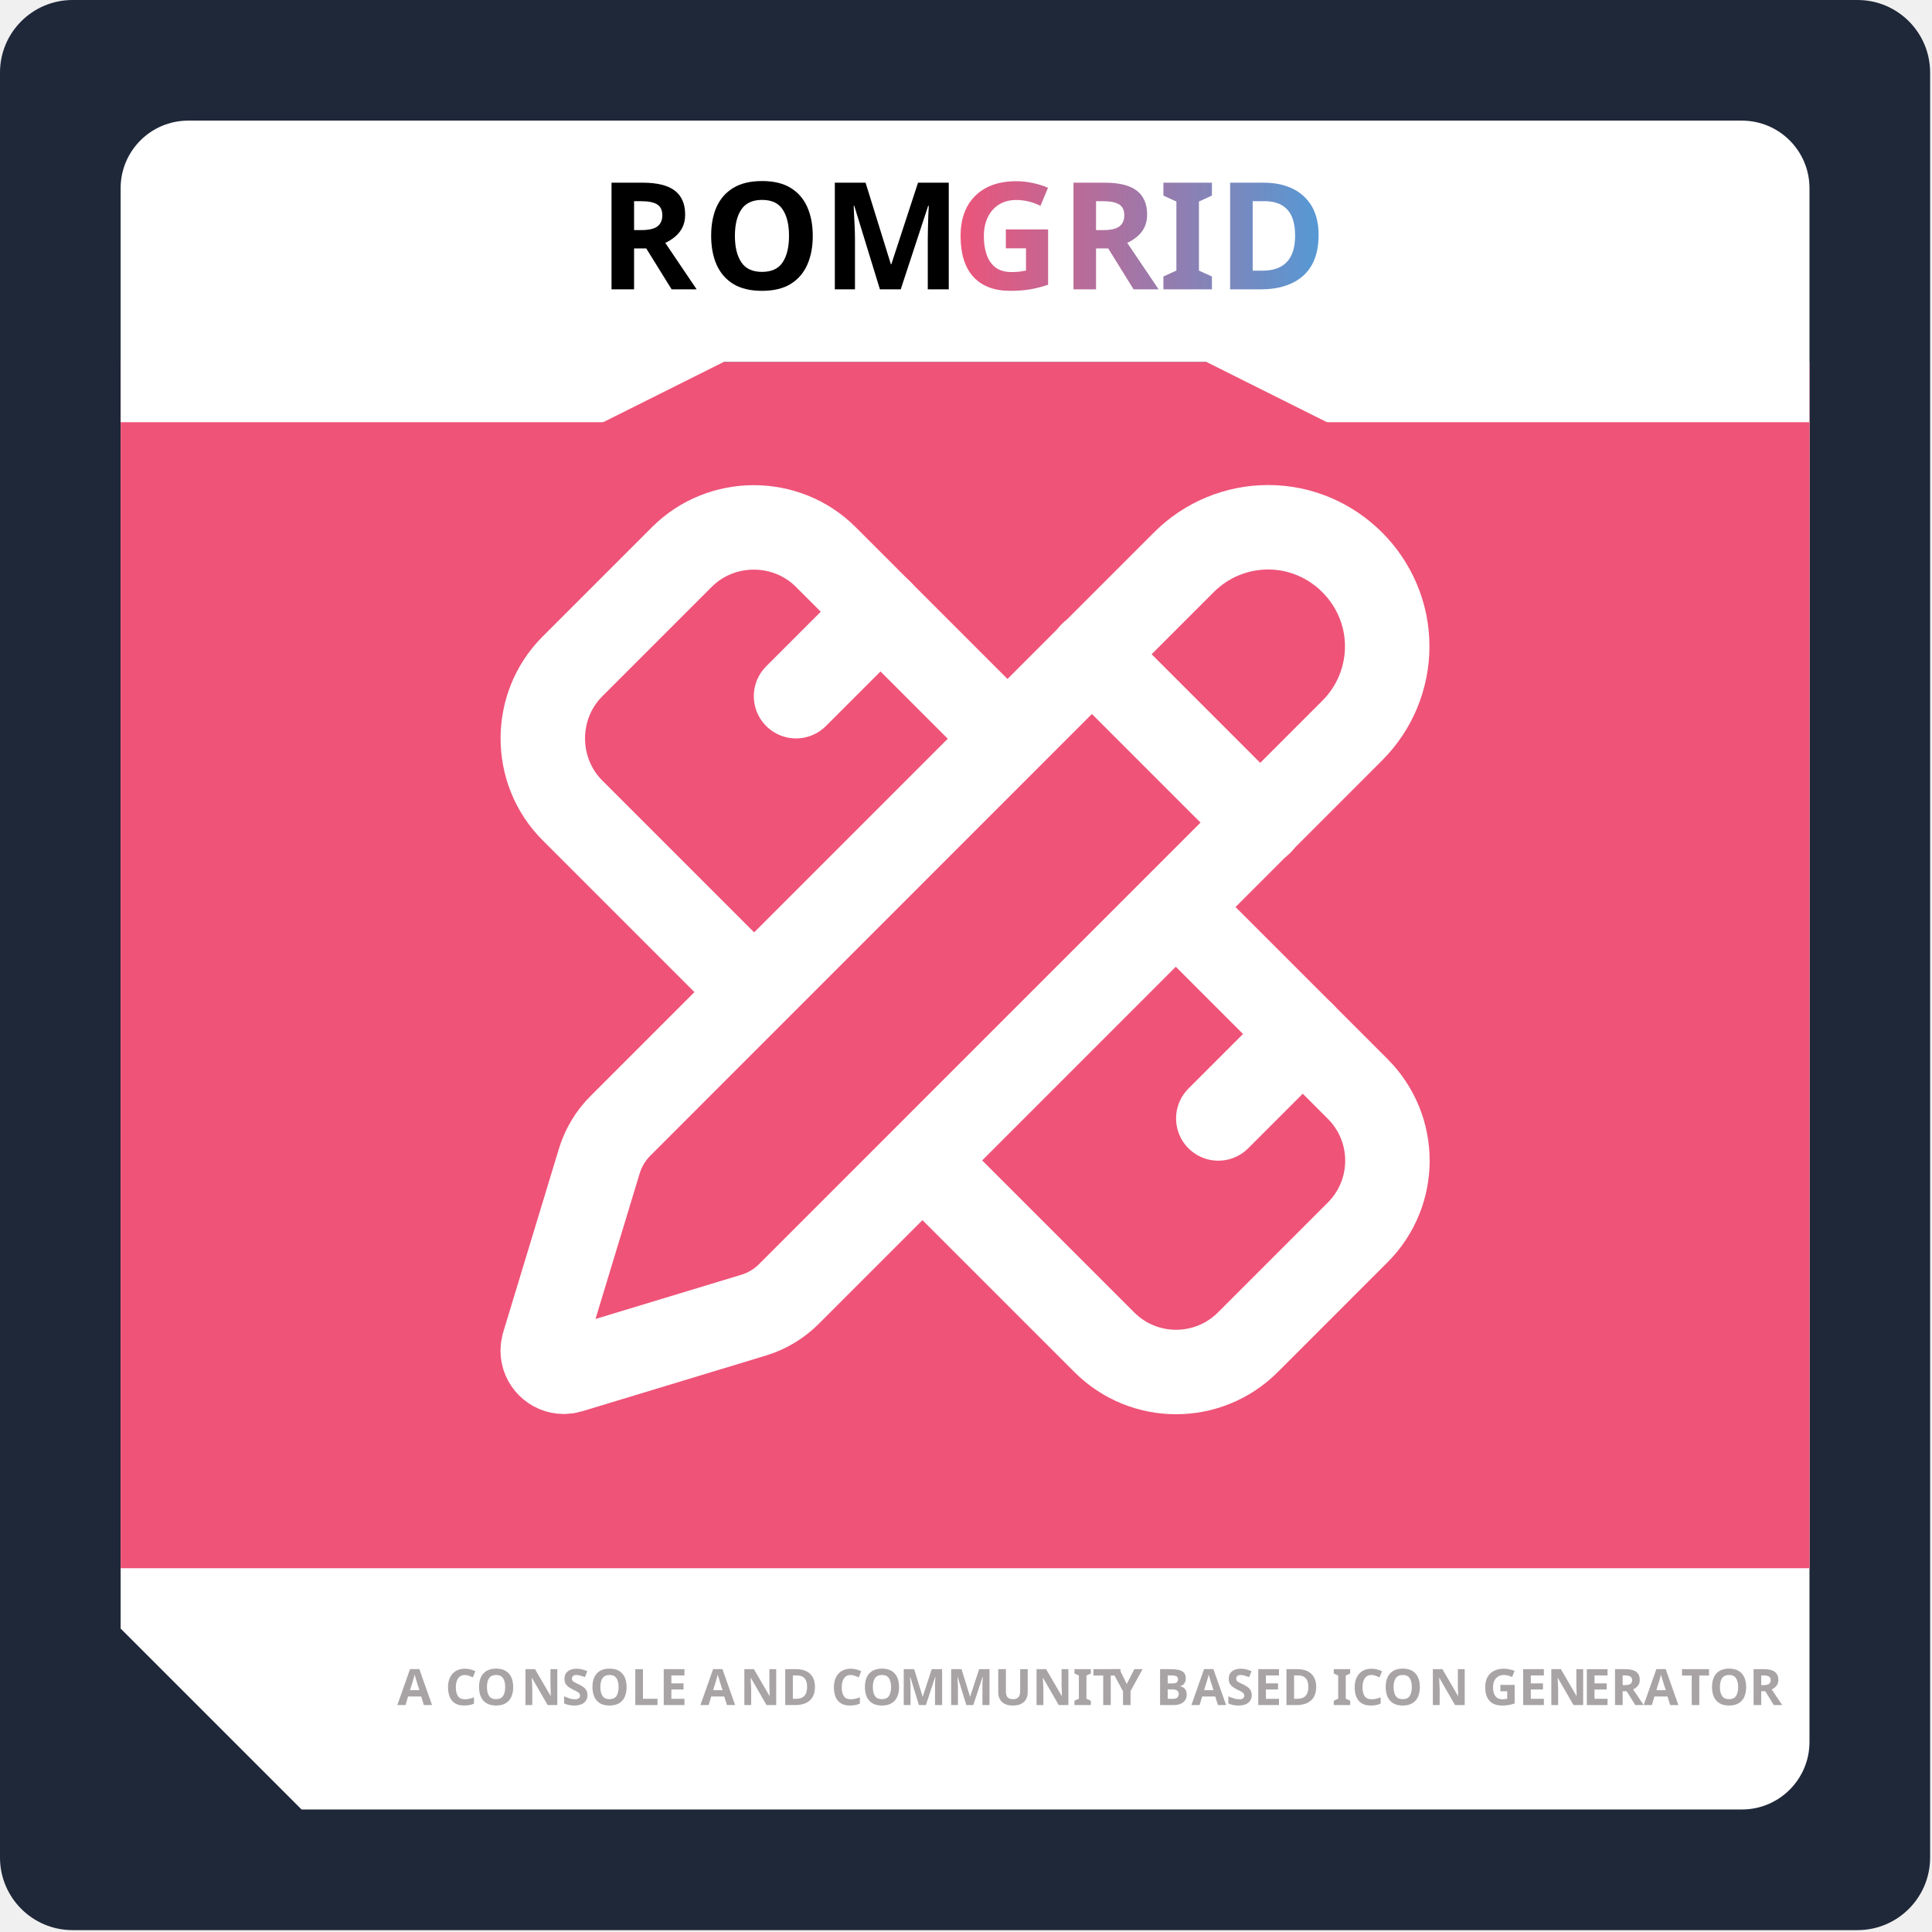
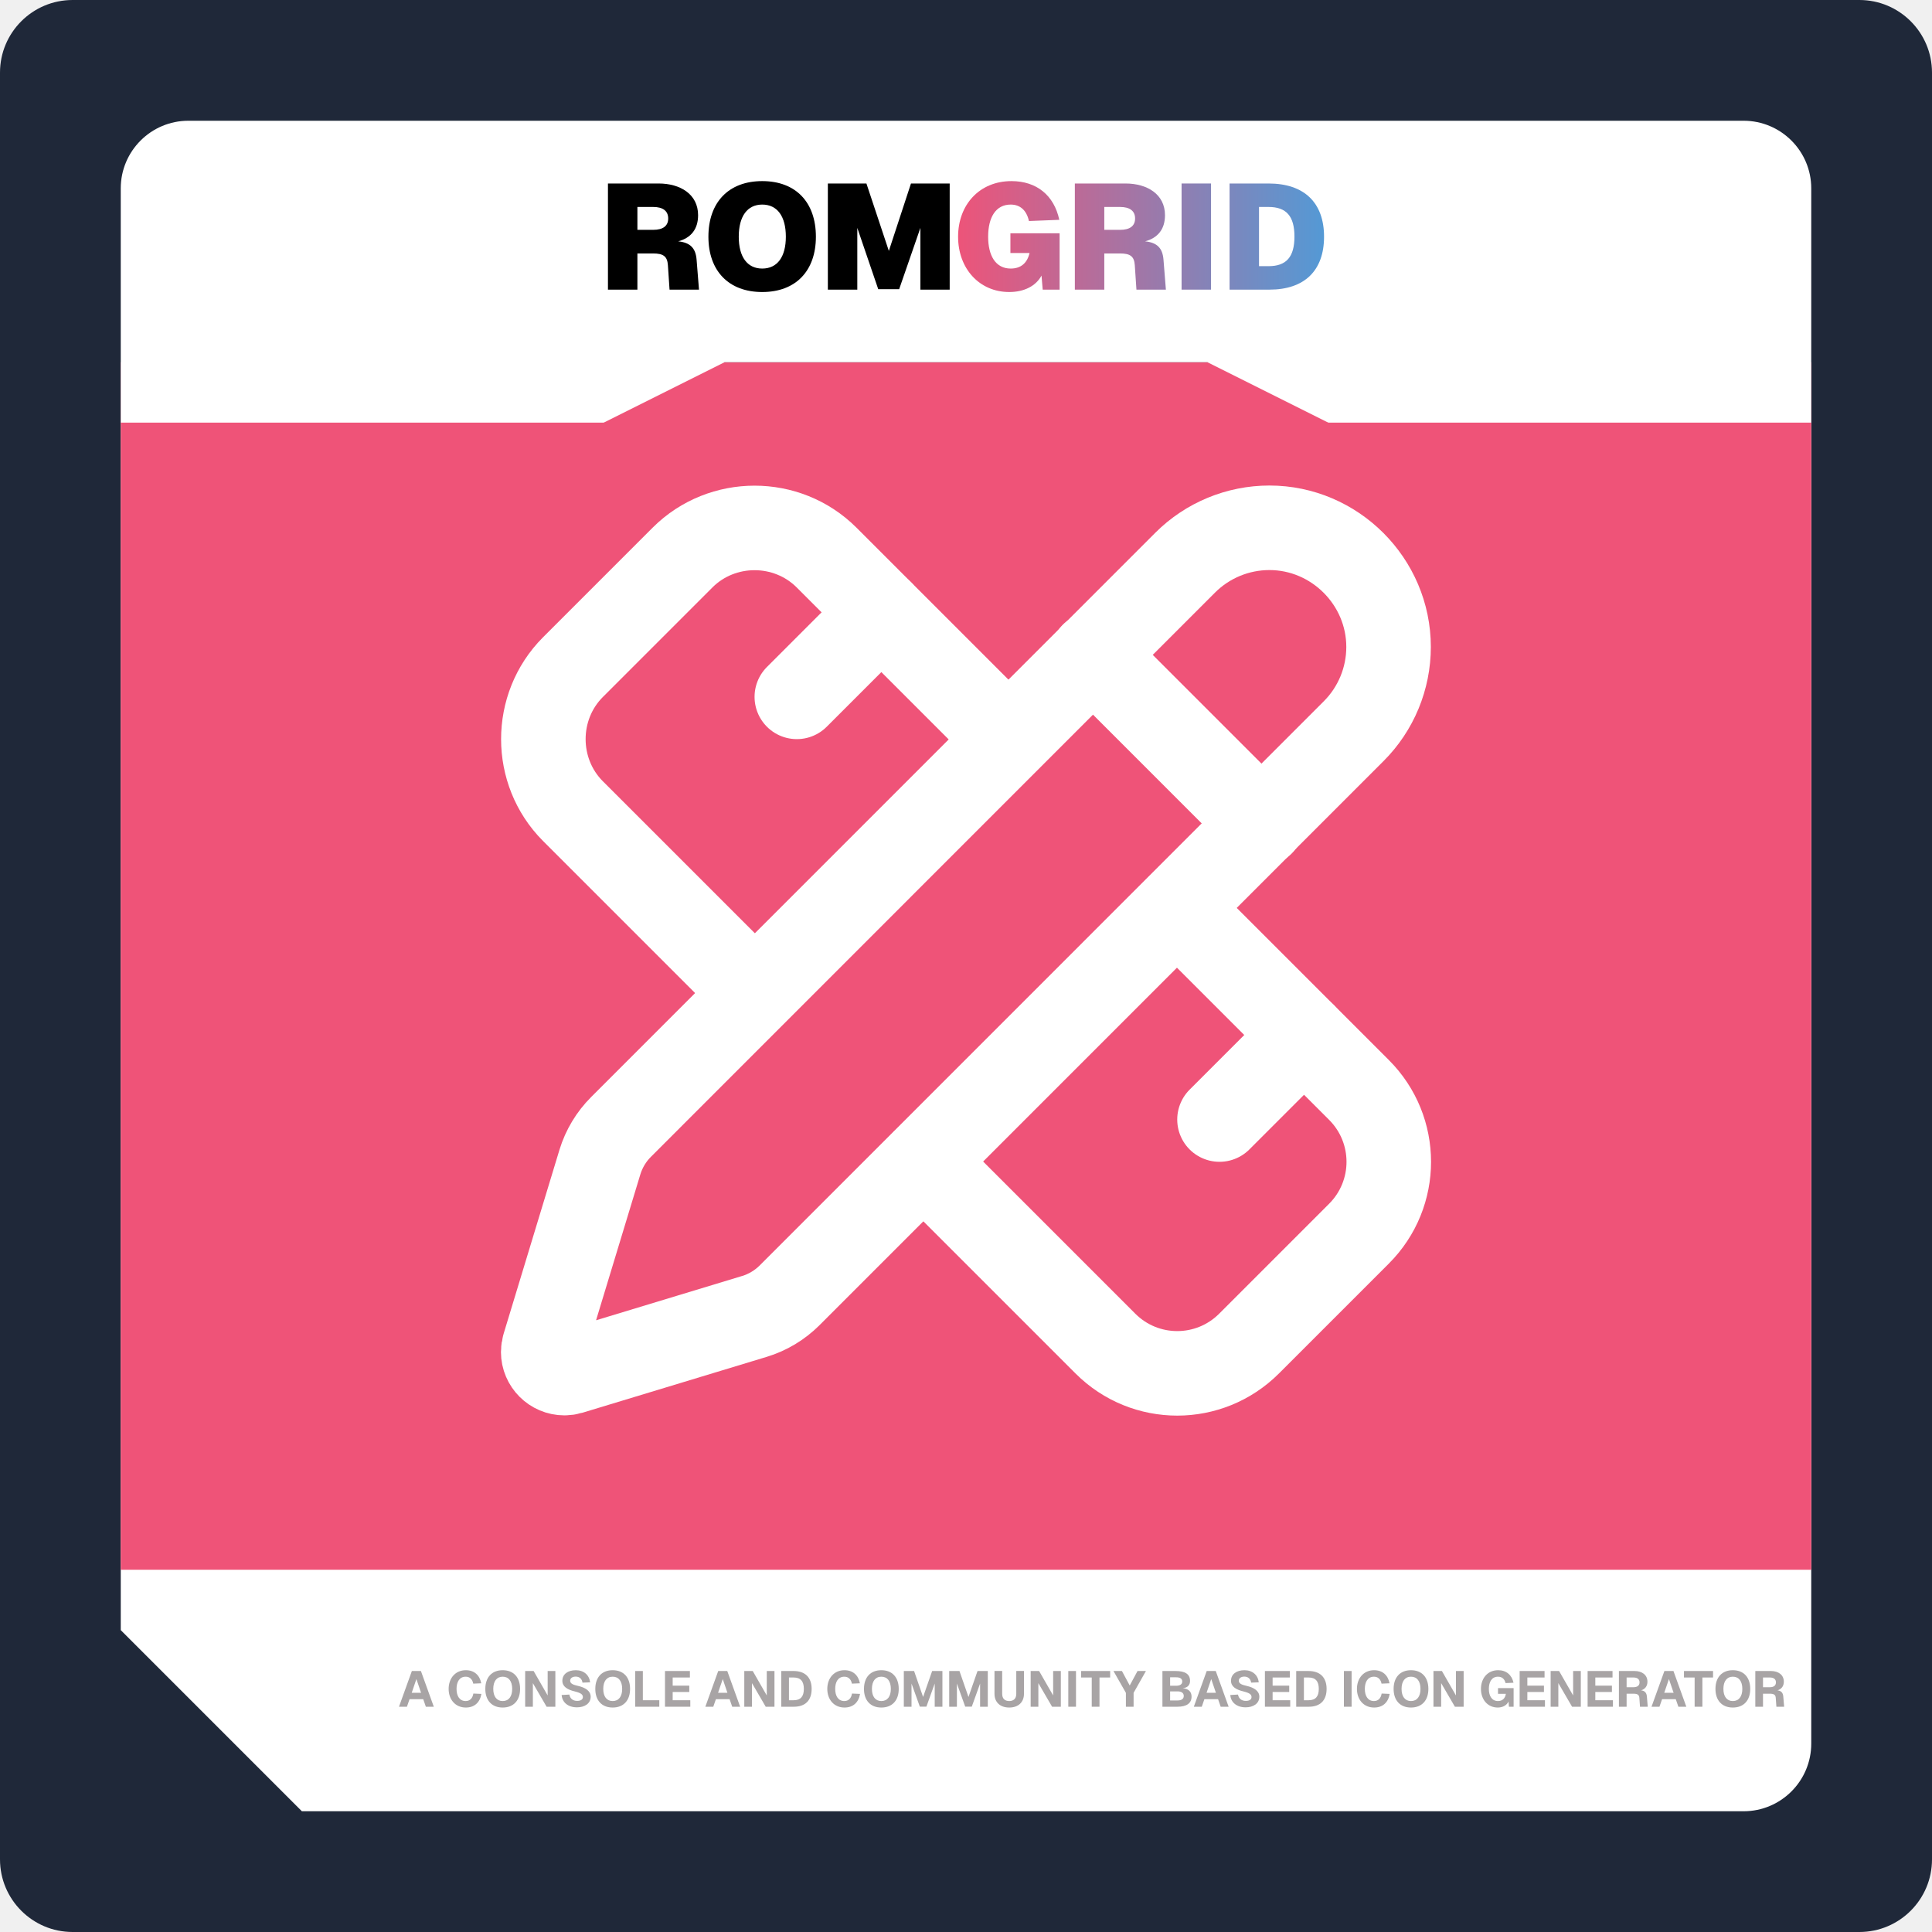
- <svg xmlns="http://www.w3.org/2000/svg" width="100%" height="100%" viewBox="0 0 328 328" version="1.1" xml:space="preserve" style="fill-rule:evenodd;clip-rule:evenodd;stroke-linecap:round;stroke-linejoin:round;">
-   <path d="M327.68,12.32l0,303.041c0,6.799 -5.52,12.32 -12.32,12.32l-303.041,0c-6.799,0 -12.32,-5.52 -12.32,-12.32l0,-303.041c0,-6.799 5.52,-12.32 12.32,-12.32l303.041,0c6.799,0 12.32,5.52 12.32,12.32Z" style="fill:#1f2839;" />
-   <rect x="20.48" y="61.44" width="286.72" height="204.8" style="fill:#ef5378;" />
-   <path d="M20.48,276.48l0,-244.531c0,-6.33 5.139,-11.469 11.469,-11.469l263.782,0c6.33,0 11.469,5.139 11.469,11.469l0,263.782c0,6.33 -5.139,11.469 -11.469,11.469l-244.531,0l-30.72,-30.72Zm225.28,-194.56l-40.96,-20.48l-81.92,0l-40.96,20.48l163.84,0Z" style="fill:#fff;" />
-   <g transform="matrix(8.533333,0,0,8.533333,303.0286,289.4733)" />
-   <text x="67.457px" y="289.473px" style="font-family:'Geist-Bold', 'Geist';font-weight:700;font-size:8.533px;fill:#a8a4a5;">A CO<tspan x="88.441px " y="289.473px ">N</tspan>SO<tspan x="107.095px " y="289.473px ">L</tspan>E A<tspan x="125.604px 131.876px " y="289.473px 289.473px ">ND</tspan> CO<tspan x="152.663px 160.36px " y="289.473px 289.473px ">MM</tspan>UNIT<tspan x="188.639px " y="289.473px ">Y</tspan> B<tspan x="202.267px 208.232px 213.906px " y="289.473px 289.473px 289.473px ">ASE</tspan>D ICO<tspan x="242.493px " y="289.473px ">N</tspan> GEN<tspan x="268.639px " y="289.473px ">E</tspan>RA<tspan x="285.382px 290.604px 297.081px " y="289.473px 289.473px 289.473px ">TOR</tspan>
-   </text>
-   <rect x="20.48" y="71.68" width="286.72" height="194.56" style="fill:#ef5378;" />
-   <g>
-     <path d="M170.991,125.361l-30.826,-30.826c-6.696,-6.663 -17.678,-6.663 -24.374,0l-18.639,18.639c-6.663,6.696 -6.663,17.678 -0,24.374l30.826,30.826" style="fill:none;fill-rule:nonzero;stroke:#fff;stroke-width:14.34px;" />
-     <path d="M135.147,118.192l14.338,-14.338" style="fill:none;fill-rule:nonzero;stroke:#fff;stroke-width:14.34px;" />
-     <path d="M206.835,189.881l14.338,-14.338" style="fill:none;fill-rule:nonzero;stroke:#fff;stroke-width:14.34px;" />
-     <path d="M199.666,154.036l30.826,30.826c6.739,6.739 6.739,17.635 0,24.374l-18.639,18.639c-6.739,6.739 -17.635,6.739 -24.374,0l-30.826,-30.826" style="fill:none;fill-rule:nonzero;stroke:#fff;stroke-width:14.34px;" />
-     <path d="M229.589,124.013c3.789,-3.788 5.921,-8.933 5.921,-14.291c0,-11.086 -9.122,-20.208 -20.208,-20.208c-5.357,0 -10.499,2.13 -14.287,5.917l-95.675,95.697c-1.664,1.659 -2.895,3.703 -3.584,5.95l-9.47,31.199c-0.1,0.333 -0.15,0.679 -0.15,1.026c0,1.966 1.618,3.584 3.584,3.584c0.35,0 0.697,-0.051 1.032,-0.152l31.206,-9.463c2.245,-0.683 4.288,-1.906 5.95,-3.563l95.682,-95.697Z" style="fill:none;fill-rule:nonzero;stroke:#fff;stroke-width:14.34px;" />
-     <path d="M185.328,111.024l28.675,28.675" style="fill:none;fill-rule:nonzero;stroke:#fff;stroke-width:14.34px;" />
-   </g>
-   <g>
-     <g transform="matrix(25.35478,0,0,25.35478,162.6456,49.12387)" />
-     <text x="101.541px" y="49.124px" style="font-family:'Geist-UltraBlack', 'Geist';font-weight:900;font-size:25.355px;">R<tspan x="119.264px 138.838px " y="49.124px 49.124px ">OM</tspan>
-     </text>
-     <g transform="matrix(25.35478,0,0,25.35478,225.4548,49.12387)" />
-     <text x="161.611px" y="49.124px" style="font-family:'Geist-UltraBlack', 'Geist';font-weight:900;font-size:25.355px;fill:url(#_Linear1);">GRID</text>
+ <svg xmlns="http://www.w3.org/2000/svg" width="100%" height="100%" viewBox="0 0 512 512" version="1.1" xml:space="preserve" style="fill-rule:evenodd;clip-rule:evenodd;stroke-linecap:round;stroke-linejoin:round;">
+   <g transform="matrix(16.51613,0,0,16.51613,-16.51613,-16.51613)">
+     <path d="M32,2.165L32,30.835C32,31.478 31.478,32 30.835,32L2.165,32C1.522,32 1,31.478 1,30.835L1,2.165C1,1.522 1.522,1 2.165,1L30.835,1C31.478,1 32,1.522 32,2.165Z" style="fill:rgb(31,40,57);" />
+   </g>
+   <g transform="matrix(16,0,0,14.54546,-0,23.27273)">
+     <rect x="2" y="5" width="28" height="22" style="fill:rgb(239,83,120);" />
+   </g>
+   <g transform="matrix(16,0,0,16,-16,-16)">
+     <path d="M3,28L3,4.12C3,3.502 3.502,3 4.12,3L29.88,3C30.498,3 31,3.502 31,4.12L31,29.88C31,30.498 30.498,31 29.88,31L6,31L3,28ZM25,9L21,7L13,7L9,9L25,9Z" style="fill:white;" />
+   </g>
+   <g transform="matrix(16,0,0,16,368,16)">
+     <g>
+       <g transform="matrix(0.833333,0,0,0.833333,-16.41236,27.26887)">
+         <path d="M0.025,-0L0.183,-0L0.235,-0.15L0.507,-0.15L0.559,-0L0.717,-0L0.461,-0.71L0.281,-0.71L0.025,-0ZM0.278,-0.277L0.371,-0.55L0.464,-0.277L0.278,-0.277Z" style="fill:rgb(168,164,165);fill-rule:nonzero;" />
+       </g>
+       <g transform="matrix(0.833333,0,0,0.833333,-15.6032,27.26887)">
+         <path d="M0.692,-0.255L0.532,-0.262C0.517,-0.167 0.462,-0.113 0.38,-0.113C0.256,-0.113 0.198,-0.217 0.198,-0.354C0.198,-0.492 0.255,-0.597 0.38,-0.597C0.459,-0.597 0.513,-0.547 0.53,-0.459L0.689,-0.466C0.658,-0.63 0.547,-0.726 0.383,-0.726C0.173,-0.726 0.041,-0.565 0.041,-0.354C0.041,-0.144 0.173,0.016 0.383,0.016C0.553,0.016 0.663,-0.084 0.692,-0.255Z" style="fill:rgb(168,164,165);fill-rule:nonzero;" />
+       </g>
+       <g transform="matrix(0.833333,0,0,0.833333,-14.9957,27.26887)">
+         <path d="M0.386,0.016C0.603,0.016 0.732,-0.126 0.732,-0.354C0.732,-0.584 0.603,-0.726 0.386,-0.726C0.17,-0.726 0.041,-0.584 0.041,-0.354C0.041,-0.126 0.17,0.016 0.386,0.016ZM0.199,-0.354C0.199,-0.507 0.268,-0.597 0.386,-0.597C0.506,-0.597 0.575,-0.507 0.575,-0.354C0.575,-0.203 0.506,-0.113 0.386,-0.113C0.268,-0.113 0.199,-0.203 0.199,-0.354Z" style="fill:rgb(168,164,165);fill-rule:nonzero;" />
+       </g>
+       <g transform="matrix(0.833333,0,0,0.833333,-14.3632,27.26887)">
+         <path d="M0.074,-0.71L0.074,-0L0.227,-0L0.227,-0.469L0.5,-0L0.674,-0L0.674,-0.71L0.521,-0.71L0.521,-0.224L0.242,-0.71L0.074,-0.71Z" style="fill:rgb(168,164,165);fill-rule:nonzero;" />
+       </g>
+       <g transform="matrix(0.833333,0,0,0.833333,-13.73986,27.26887)">
+         <path d="M0.204,-0.242L0.051,-0.233C0.062,-0.083 0.182,0.012 0.356,0.012C0.509,0.012 0.628,-0.064 0.628,-0.199C0.628,-0.312 0.527,-0.381 0.369,-0.416C0.295,-0.434 0.223,-0.453 0.22,-0.514C0.218,-0.565 0.264,-0.599 0.33,-0.599C0.405,-0.599 0.456,-0.552 0.465,-0.479L0.617,-0.485C0.601,-0.629 0.493,-0.726 0.333,-0.726C0.172,-0.726 0.065,-0.645 0.065,-0.516C0.065,-0.401 0.163,-0.339 0.317,-0.303C0.427,-0.275 0.472,-0.246 0.473,-0.194C0.474,-0.143 0.428,-0.116 0.36,-0.116C0.271,-0.116 0.218,-0.165 0.204,-0.242Z" style="fill:rgb(168,164,165);fill-rule:nonzero;" />
+       </g>
+       <g transform="matrix(0.833333,0,0,0.833333,-13.17403,27.26887)">
+         <path d="M0.386,0.016C0.603,0.016 0.732,-0.126 0.732,-0.354C0.732,-0.584 0.603,-0.726 0.386,-0.726C0.17,-0.726 0.041,-0.584 0.041,-0.354C0.041,-0.126 0.17,0.016 0.386,0.016ZM0.199,-0.354C0.199,-0.507 0.268,-0.597 0.386,-0.597C0.506,-0.597 0.575,-0.507 0.575,-0.354C0.575,-0.203 0.506,-0.113 0.386,-0.113C0.268,-0.113 0.199,-0.203 0.199,-0.354Z" style="fill:rgb(168,164,165);fill-rule:nonzero;" />
+       </g>
+       <g transform="matrix(0.833333,0,0,0.833333,-12.54153,27.26887)">
+         <path d="M0.074,-0L0.554,-0L0.554,-0.129L0.227,-0.129L0.227,-0.71L0.074,-0.71L0.074,-0Z" style="fill:rgb(168,164,165);fill-rule:nonzero;" />
+       </g>
+       <g transform="matrix(0.833333,0,0,0.833333,-12.04736,27.26887)">
+         <path d="M0.074,-0.71L0.074,-0L0.577,-0L0.577,-0.129L0.227,-0.129L0.227,-0.293L0.557,-0.293L0.557,-0.419L0.227,-0.419L0.227,-0.581L0.569,-0.581L0.569,-0.71L0.074,-0.71Z" style="fill:rgb(168,164,165);fill-rule:nonzero;" />
+       </g>
+       <g transform="matrix(0.833333,0,0,0.833333,-11.3382,27.26887)">
+         <path d="M0.025,-0L0.183,-0L0.235,-0.15L0.507,-0.15L0.559,-0L0.717,-0L0.461,-0.71L0.281,-0.71L0.025,-0ZM0.278,-0.277L0.371,-0.55L0.464,-0.277L0.278,-0.277Z" style="fill:rgb(168,164,165);fill-rule:nonzero;" />
+       </g>
+       <g transform="matrix(0.833333,0,0,0.833333,-10.73403,27.26887)">
+         <path d="M0.074,-0.71L0.074,-0L0.227,-0L0.227,-0.469L0.5,-0L0.674,-0L0.674,-0.71L0.521,-0.71L0.521,-0.224L0.242,-0.71L0.074,-0.71Z" style="fill:rgb(168,164,165);fill-rule:nonzero;" />
+       </g>
+       <g transform="matrix(0.833333,0,0,0.833333,-10.12153,27.26887)">
+         <path d="M0.319,-0.71L0.074,-0.71L0.074,-0L0.325,-0C0.552,-0 0.678,-0.127 0.678,-0.354C0.678,-0.582 0.549,-0.71 0.319,-0.71ZM0.227,-0.129L0.227,-0.581L0.319,-0.581C0.457,-0.581 0.523,-0.508 0.523,-0.354C0.523,-0.202 0.457,-0.129 0.319,-0.129L0.227,-0.129Z" style="fill:rgb(168,164,165);fill-rule:nonzero;" />
+       </g>
+       <g transform="matrix(0.833333,0,0,0.833333,-9.331529,27.26887)">
+         <path d="M0.692,-0.255L0.532,-0.262C0.517,-0.167 0.462,-0.113 0.38,-0.113C0.256,-0.113 0.198,-0.217 0.198,-0.354C0.198,-0.492 0.255,-0.597 0.38,-0.597C0.459,-0.597 0.513,-0.547 0.53,-0.459L0.689,-0.466C0.658,-0.63 0.547,-0.726 0.383,-0.726C0.173,-0.726 0.041,-0.565 0.041,-0.354C0.041,-0.144 0.173,0.016 0.383,0.016C0.553,0.016 0.663,-0.084 0.692,-0.255Z" style="fill:rgb(168,164,165);fill-rule:nonzero;" />
+       </g>
+       <g transform="matrix(0.833333,0,0,0.833333,-8.724029,27.26887)">
+         <path d="M0.386,0.016C0.603,0.016 0.732,-0.126 0.732,-0.354C0.732,-0.584 0.603,-0.726 0.386,-0.726C0.17,-0.726 0.041,-0.584 0.041,-0.354C0.041,-0.126 0.17,0.016 0.386,0.016ZM0.199,-0.354C0.199,-0.507 0.268,-0.597 0.386,-0.597C0.506,-0.597 0.575,-0.507 0.575,-0.354C0.575,-0.203 0.506,-0.113 0.386,-0.113C0.268,-0.113 0.199,-0.203 0.199,-0.354Z" style="fill:rgb(168,164,165);fill-rule:nonzero;" />
+       </g>
+       <g transform="matrix(0.833333,0,0,0.833333,-8.091529,27.26887)">
+         <path d="M0.074,-0.71L0.074,-0L0.227,-0L0.227,-0.461L0.392,-0.002L0.523,-0.002L0.688,-0.461L0.688,-0L0.841,-0L0.841,-0.71L0.637,-0.71L0.457,-0.194L0.278,-0.71L0.074,-0.71Z" style="fill:rgb(168,164,165);fill-rule:nonzero;" />
+       </g>
+       <g transform="matrix(0.833333,0,0,0.833333,-7.339863,27.26887)">
+         <path d="M0.074,-0.71L0.074,-0L0.227,-0L0.227,-0.461L0.392,-0.002L0.523,-0.002L0.688,-0.461L0.688,-0L0.841,-0L0.841,-0.71L0.637,-0.71L0.457,-0.194L0.278,-0.71L0.074,-0.71Z" style="fill:rgb(168,164,165);fill-rule:nonzero;" />
+       </g>
+       <g transform="matrix(0.833333,0,0,0.833333,-6.577363,27.26887)">
+         <path d="M0.645,-0.257L0.645,-0.711L0.492,-0.711L0.492,-0.257C0.492,-0.162 0.44,-0.113 0.352,-0.113C0.263,-0.113 0.212,-0.162 0.212,-0.257L0.212,-0.711L0.059,-0.711L0.059,-0.257C0.059,-0.089 0.172,0.016 0.352,0.016C0.532,0.016 0.645,-0.089 0.645,-0.257Z" style="fill:rgb(168,164,165);fill-rule:nonzero;" />
+       </g>
+       <g transform="matrix(0.833333,0,0,0.833333,-5.990696,27.26887)">
+         <path d="M0.074,-0.71L0.074,-0L0.227,-0L0.227,-0.469L0.5,-0L0.674,-0L0.674,-0.71L0.521,-0.71L0.521,-0.224L0.242,-0.71L0.074,-0.71Z" style="fill:rgb(168,164,165);fill-rule:nonzero;" />
+       </g>
+       <g transform="matrix(0.833333,0,0,0.833333,-5.367363,27.26887)">
+         <rect x="0.074" y="-0.71" width="0.153" height="0.71" style="fill:rgb(168,164,165);fill-rule:nonzero;" />
+       </g>
+       <g transform="matrix(0.833333,0,0,0.833333,-5.116529,27.26887)">
+         <path d="M0.605,-0.71L0.027,-0.71L0.027,-0.581L0.239,-0.581L0.239,-0L0.393,-0L0.393,-0.581L0.605,-0.581L0.605,-0.71Z" style="fill:rgb(168,164,165);fill-rule:nonzero;" />
+       </g>
+       <g transform="matrix(0.833333,0,0,0.833333,-4.578196,27.26887)">
+         <path d="M0.025,-0.71L0.272,-0.276L0.272,-0L0.425,-0L0.425,-0.276L0.67,-0.71L0.503,-0.71L0.348,-0.422L0.193,-0.71L0.025,-0.71Z" style="fill:rgb(168,164,165);fill-rule:nonzero;" />
+       </g>
+       <g transform="matrix(0.833333,0,0,0.833333,-3.808196,27.26887)">
+         <path d="M0.074,-0L0.373,-0C0.556,-0 0.653,-0.07 0.653,-0.201C0.653,-0.3 0.591,-0.359 0.476,-0.368C0.57,-0.376 0.623,-0.428 0.623,-0.513C0.623,-0.649 0.526,-0.71 0.333,-0.71L0.074,-0.71L0.074,-0ZM0.227,-0.125L0.227,-0.305L0.377,-0.305C0.45,-0.305 0.498,-0.275 0.498,-0.214C0.498,-0.154 0.45,-0.125 0.377,-0.125L0.227,-0.125ZM0.227,-0.417L0.227,-0.585L0.346,-0.585C0.423,-0.585 0.468,-0.559 0.468,-0.501C0.468,-0.445 0.421,-0.417 0.346,-0.417L0.227,-0.417Z" style="fill:rgb(168,164,165);fill-rule:nonzero;" />
+       </g>
+       <g transform="matrix(0.833333,0,0,0.833333,-3.247363,27.26887)">
+         <path d="M0.025,-0L0.183,-0L0.235,-0.15L0.507,-0.15L0.559,-0L0.717,-0L0.461,-0.71L0.281,-0.71L0.025,-0ZM0.278,-0.277L0.371,-0.55L0.464,-0.277L0.278,-0.277Z" style="fill:rgb(168,164,165);fill-rule:nonzero;" />
+       </g>
+       <g transform="matrix(0.833333,0,0,0.833333,-2.664863,27.26887)">
+         <path d="M0.204,-0.242L0.051,-0.233C0.062,-0.083 0.182,0.012 0.356,0.012C0.509,0.012 0.628,-0.064 0.628,-0.199C0.628,-0.312 0.527,-0.381 0.369,-0.416C0.295,-0.434 0.223,-0.453 0.22,-0.514C0.218,-0.565 0.264,-0.599 0.33,-0.599C0.405,-0.599 0.456,-0.552 0.465,-0.479L0.617,-0.485C0.601,-0.629 0.493,-0.726 0.333,-0.726C0.172,-0.726 0.065,-0.645 0.065,-0.516C0.065,-0.401 0.163,-0.339 0.317,-0.303C0.427,-0.275 0.472,-0.246 0.473,-0.194C0.474,-0.143 0.428,-0.116 0.36,-0.116C0.271,-0.116 0.218,-0.165 0.204,-0.242Z" style="fill:rgb(168,164,165);fill-rule:nonzero;" />
+       </g>
+       <g transform="matrix(0.833333,0,0,0.833333,-2.110696,27.26887)">
+         <path d="M0.074,-0.71L0.074,-0L0.577,-0L0.577,-0.129L0.227,-0.129L0.227,-0.293L0.557,-0.293L0.557,-0.419L0.227,-0.419L0.227,-0.581L0.569,-0.581L0.569,-0.71L0.074,-0.71Z" style="fill:rgb(168,164,165);fill-rule:nonzero;" />
+       </g>
+       <g transform="matrix(0.833333,0,0,0.833333,-1.592363,27.26887)">
+         <path d="M0.319,-0.71L0.074,-0.71L0.074,-0L0.325,-0C0.552,-0 0.678,-0.127 0.678,-0.354C0.678,-0.582 0.549,-0.71 0.319,-0.71ZM0.227,-0.129L0.227,-0.581L0.319,-0.581C0.457,-0.581 0.523,-0.508 0.523,-0.354C0.523,-0.202 0.457,-0.129 0.319,-0.129L0.227,-0.129Z" style="fill:rgb(168,164,165);fill-rule:nonzero;" />
+       </g>
+       <g transform="matrix(0.833333,0,0,0.833333,-0.802363,27.26887)">
+         <rect x="0.074" y="-0.71" width="0.153" height="0.71" style="fill:rgb(168,164,165);fill-rule:nonzero;" />
+       </g>
+       <g transform="matrix(0.833333,0,0,0.833333,-0.559029,27.26887)">
+         <path d="M0.692,-0.255L0.532,-0.262C0.517,-0.167 0.462,-0.113 0.38,-0.113C0.256,-0.113 0.198,-0.217 0.198,-0.354C0.198,-0.492 0.255,-0.597 0.38,-0.597C0.459,-0.597 0.513,-0.547 0.53,-0.459L0.689,-0.466C0.658,-0.63 0.547,-0.726 0.383,-0.726C0.173,-0.726 0.041,-0.565 0.041,-0.354C0.041,-0.144 0.173,0.016 0.383,0.016C0.553,0.016 0.663,-0.084 0.692,-0.255Z" style="fill:rgb(168,164,165);fill-rule:nonzero;" />
+       </g>
+       <g transform="matrix(0.833333,0,0,0.833333,0.048471,27.26887)">
+         <path d="M0.386,0.016C0.603,0.016 0.732,-0.126 0.732,-0.354C0.732,-0.584 0.603,-0.726 0.386,-0.726C0.17,-0.726 0.041,-0.584 0.041,-0.354C0.041,-0.126 0.17,0.016 0.386,0.016ZM0.199,-0.354C0.199,-0.507 0.268,-0.597 0.386,-0.597C0.506,-0.597 0.575,-0.507 0.575,-0.354C0.575,-0.203 0.506,-0.113 0.386,-0.113C0.268,-0.113 0.199,-0.203 0.199,-0.354Z" style="fill:rgb(168,164,165);fill-rule:nonzero;" />
+       </g>
+       <g transform="matrix(0.833333,0,0,0.833333,0.680971,27.26887)">
+         <path d="M0.074,-0.71L0.074,-0L0.227,-0L0.227,-0.469L0.5,-0L0.674,-0L0.674,-0.71L0.521,-0.71L0.521,-0.224L0.242,-0.71L0.074,-0.71Z" style="fill:rgb(168,164,165);fill-rule:nonzero;" />
+       </g>
+       <g transform="matrix(0.833333,0,0,0.833333,1.495137,27.26887)">
+         <path d="M0.69,-0L0.69,-0.37L0.38,-0.37L0.38,-0.257L0.536,-0.257C0.524,-0.172 0.472,-0.113 0.38,-0.113C0.256,-0.113 0.198,-0.217 0.198,-0.354C0.198,-0.492 0.255,-0.597 0.38,-0.597C0.46,-0.597 0.511,-0.551 0.53,-0.47L0.688,-0.477C0.654,-0.632 0.545,-0.726 0.383,-0.726C0.173,-0.726 0.041,-0.565 0.041,-0.354C0.041,-0.144 0.173,0.016 0.375,0.016C0.474,0.016 0.556,-0.03 0.589,-0.104L0.597,-0L0.69,-0Z" style="fill:rgb(168,164,165);fill-rule:nonzero;" />
+       </g>
+       <g transform="matrix(0.833333,0,0,0.833333,2.108471,27.26887)">
+         <path d="M0.074,-0.71L0.074,-0L0.577,-0L0.577,-0.129L0.227,-0.129L0.227,-0.293L0.557,-0.293L0.557,-0.419L0.227,-0.419L0.227,-0.581L0.569,-0.581L0.569,-0.71L0.074,-0.71Z" style="fill:rgb(168,164,165);fill-rule:nonzero;" />
+       </g>
+       <g transform="matrix(0.833333,0,0,0.833333,2.621804,27.26887)">
+         <path d="M0.074,-0.71L0.074,-0L0.227,-0L0.227,-0.469L0.5,-0L0.674,-0L0.674,-0.71L0.521,-0.71L0.521,-0.224L0.242,-0.71L0.074,-0.71Z" style="fill:rgb(168,164,165);fill-rule:nonzero;" />
+       </g>
+       <g transform="matrix(0.833333,0,0,0.833333,3.234304,27.26887)">
+         <path d="M0.074,-0.71L0.074,-0L0.577,-0L0.577,-0.129L0.227,-0.129L0.227,-0.293L0.557,-0.293L0.557,-0.419L0.227,-0.419L0.227,-0.581L0.569,-0.581L0.569,-0.71L0.074,-0.71Z" style="fill:rgb(168,164,165);fill-rule:nonzero;" />
+       </g>
+       <g transform="matrix(0.833333,0,0,0.833333,3.752637,27.26887)">
+         <path d="M0.385,-0.71L0.074,-0.71L0.074,-0L0.227,-0L0.227,-0.259L0.359,-0.259C0.442,-0.259 0.475,-0.239 0.48,-0.179L0.493,-0L0.647,-0L0.63,-0.203C0.623,-0.279 0.589,-0.316 0.515,-0.326C0.59,-0.348 0.641,-0.407 0.641,-0.497C0.641,-0.634 0.532,-0.71 0.385,-0.71ZM0.227,-0.388L0.227,-0.581L0.364,-0.581C0.441,-0.581 0.484,-0.547 0.484,-0.484C0.484,-0.422 0.441,-0.388 0.364,-0.388L0.227,-0.388Z" style="fill:rgb(168,164,165);fill-rule:nonzero;" />
+       </g>
+       <g transform="matrix(0.833333,0,0,0.833333,4.333471,27.26887)">
+         <path d="M0.025,-0L0.183,-0L0.235,-0.15L0.507,-0.15L0.559,-0L0.717,-0L0.461,-0.71L0.281,-0.71L0.025,-0ZM0.278,-0.277L0.371,-0.55L0.464,-0.277L0.278,-0.277Z" style="fill:rgb(168,164,165);fill-rule:nonzero;" />
+       </g>
+       <g transform="matrix(0.833333,0,0,0.833333,4.869304,27.26887)">
+         <path d="M0.605,-0.71L0.027,-0.71L0.027,-0.581L0.239,-0.581L0.239,-0L0.393,-0L0.393,-0.581L0.605,-0.581L0.605,-0.71Z" style="fill:rgb(168,164,165);fill-rule:nonzero;" />
+       </g>
+       <g transform="matrix(0.833333,0,0,0.833333,5.379304,27.26887)">
+         <path d="M0.386,0.016C0.603,0.016 0.732,-0.126 0.732,-0.354C0.732,-0.584 0.603,-0.726 0.386,-0.726C0.17,-0.726 0.041,-0.584 0.041,-0.354C0.041,-0.126 0.17,0.016 0.386,0.016ZM0.199,-0.354C0.199,-0.507 0.268,-0.597 0.386,-0.597C0.506,-0.597 0.575,-0.507 0.575,-0.354C0.575,-0.203 0.506,-0.113 0.386,-0.113C0.268,-0.113 0.199,-0.203 0.199,-0.354Z" style="fill:rgb(168,164,165);fill-rule:nonzero;" />
+       </g>
+       <g transform="matrix(0.833333,0,0,0.833333,6.011804,27.26887)">
+         <path d="M0.385,-0.71L0.074,-0.71L0.074,-0L0.227,-0L0.227,-0.259L0.359,-0.259C0.442,-0.259 0.475,-0.239 0.48,-0.179L0.493,-0L0.647,-0L0.63,-0.203C0.623,-0.279 0.589,-0.316 0.515,-0.326C0.59,-0.348 0.641,-0.407 0.641,-0.497C0.641,-0.634 0.532,-0.71 0.385,-0.71ZM0.227,-0.388L0.227,-0.581L0.364,-0.581C0.441,-0.581 0.484,-0.547 0.484,-0.484C0.484,-0.422 0.441,-0.388 0.364,-0.388L0.227,-0.388Z" style="fill:rgb(168,164,165);fill-rule:nonzero;" />
+       </g>
+     </g>
+   </g>
+   <g transform="matrix(16,0,0,13.81818,-0,42.90909)">
+     <rect x="2" y="5" width="28" height="22" style="fill:rgb(239,83,120);" />
+   </g>
+   <g transform="matrix(11.20129,0,0,11.20129,98.58275,64.35112)">
+     <g transform="matrix(1,0,0,1,2.050959,4.742011)">
+       <path d="M13,7L8.7,2.7C7.766,1.771 6.234,1.771 5.3,2.7L2.7,5.3C1.771,6.234 1.771,7.766 2.7,8.7L7,13" style="fill:none;fill-rule:nonzero;stroke:white;stroke-width:2px;" />
+     </g>
+     <g transform="matrix(1,0,0,1,2.050959,4.742011)">
+       <path d="M8,6L10,4" style="fill:none;fill-rule:nonzero;stroke:white;stroke-width:2px;" />
+     </g>
+     <g transform="matrix(1,0,0,1,2.050959,4.742011)">
+       <path d="M18,16L20,14" style="fill:none;fill-rule:nonzero;stroke:white;stroke-width:2px;" />
+     </g>
+     <g transform="matrix(1,0,0,1,2.050959,4.742011)">
+       <path d="M17,11L21.3,15.3C22.24,16.24 22.24,17.76 21.3,18.7L18.7,21.3C17.76,22.24 16.24,22.24 15.3,21.3L11,17" style="fill:none;fill-rule:nonzero;stroke:white;stroke-width:2px;" />
+     </g>
+     <g transform="matrix(1,0,0,1,2.050959,4.742011)">
+       <path d="M21.174,6.812C21.703,6.284 22,5.566 22,4.819C22,3.272 20.727,2 19.181,2C18.434,2 17.716,2.297 17.188,2.825L3.842,16.174C3.61,16.405 3.438,16.691 3.342,17.004L2.021,21.356C2.007,21.402 2,21.451 2,21.499C2,21.773 2.226,21.999 2.5,21.999C2.549,21.999 2.597,21.992 2.644,21.978L6.997,20.658C7.31,20.563 7.595,20.392 7.827,20.161L21.174,6.812Z" style="fill:none;fill-rule:nonzero;stroke:white;stroke-width:2px;" />
+     </g>
+     <g transform="matrix(1,0,0,1,2.050959,4.742011)">
+       <path d="M15,5L19,9" style="fill:none;fill-rule:nonzero;stroke:white;stroke-width:2px;" />
+     </g>
+   </g>
+   <g transform="matrix(16,0,0,16,-51.19728,-0)">
+     <g transform="matrix(1.916944,0,0,1.916944,-16.42666,-0.834496)">
+       <g>
+         <g transform="matrix(1.291667,0,0,1.291667,15.41129,2.937879)">
+           <path d="M0.401,-0.71L0.062,-0.71L0.062,-0L0.259,-0L0.259,-0.242L0.364,-0.242C0.432,-0.242 0.459,-0.223 0.463,-0.164L0.474,-0L0.671,-0L0.655,-0.2C0.649,-0.278 0.612,-0.315 0.532,-0.323C0.617,-0.346 0.665,-0.404 0.665,-0.498C0.665,-0.638 0.546,-0.71 0.401,-0.71ZM0.259,-0.4L0.259,-0.553L0.365,-0.553C0.43,-0.553 0.465,-0.526 0.465,-0.476C0.465,-0.426 0.43,-0.4 0.365,-0.4L0.259,-0.4Z" style="fill-rule:nonzero;" />
+         </g>
+         <g transform="matrix(1.291667,0,0,1.291667,16.31416,2.937879)">
+           <path d="M0.395,0.016C0.62,0.016 0.754,-0.126 0.754,-0.354C0.754,-0.584 0.62,-0.726 0.395,-0.726C0.17,-0.726 0.035,-0.584 0.035,-0.354C0.035,-0.126 0.17,0.016 0.395,0.016ZM0.238,-0.354C0.238,-0.49 0.295,-0.569 0.395,-0.569C0.496,-0.569 0.553,-0.49 0.553,-0.354C0.553,-0.219 0.496,-0.141 0.395,-0.141C0.295,-0.141 0.238,-0.219 0.238,-0.354Z" style="fill-rule:nonzero;" />
+         </g>
+         <g transform="matrix(1.291667,0,0,1.291667,17.31133,2.937879)">
+           <path d="M0.062,-0.71L0.062,-0L0.259,-0L0.259,-0.413L0.399,-0.003L0.539,-0.003L0.681,-0.413L0.681,-0L0.877,-0L0.877,-0.71L0.618,-0.71L0.47,-0.259L0.32,-0.71L0.062,-0.71Z" style="fill-rule:nonzero;" />
+         </g>
+       </g>
+     </g>
+     <g transform="matrix(1.916944,0,0,1.916944,-10.42666,-0.834496)">
+       <g>
+         <g transform="matrix(1.291667,0,0,1.291667,15.34154,2.937879)">
+           <path d="M0.714,-0L0.714,-0.377L0.385,-0.377L0.385,-0.245L0.513,-0.245C0.498,-0.18 0.457,-0.141 0.387,-0.141C0.286,-0.141 0.236,-0.227 0.236,-0.354C0.236,-0.482 0.286,-0.569 0.387,-0.569C0.451,-0.569 0.493,-0.53 0.509,-0.459L0.712,-0.467C0.677,-0.631 0.56,-0.726 0.392,-0.726C0.178,-0.726 0.035,-0.568 0.035,-0.354C0.035,-0.14 0.178,0.016 0.377,0.016C0.478,0.016 0.556,-0.025 0.593,-0.094L0.601,-0L0.714,-0Z" style="fill:url(#_Linear1);fill-rule:nonzero;" />
+         </g>
+         <g transform="matrix(1.291667,0,0,1.291667,16.31545,2.937879)">
+           <path d="M0.401,-0.71L0.062,-0.71L0.062,-0L0.259,-0L0.259,-0.242L0.364,-0.242C0.432,-0.242 0.459,-0.223 0.463,-0.164L0.474,-0L0.671,-0L0.655,-0.2C0.649,-0.278 0.612,-0.315 0.532,-0.323C0.617,-0.346 0.665,-0.404 0.665,-0.498C0.665,-0.638 0.546,-0.71 0.401,-0.71ZM0.259,-0.4L0.259,-0.553L0.365,-0.553C0.43,-0.553 0.465,-0.526 0.465,-0.476C0.465,-0.426 0.43,-0.4 0.365,-0.4L0.259,-0.4Z" style="fill:url(#_Linear2);fill-rule:nonzero;" />
+         </g>
+         <g transform="matrix(1.291667,0,0,1.291667,17.2377,2.937879)">
+           <rect x="0.062" y="-0.71" width="0.197" height="0.71" style="fill:url(#_Linear3);fill-rule:nonzero;" />
+         </g>
+         <g transform="matrix(1.291667,0,0,1.291667,17.65233,2.937879)">
+           <path d="M0.323,-0.71L0.062,-0.71L0.062,-0L0.329,-0C0.563,-0 0.694,-0.127 0.694,-0.354C0.694,-0.582 0.561,-0.71 0.323,-0.71ZM0.259,-0.157L0.259,-0.553L0.323,-0.553C0.442,-0.553 0.496,-0.491 0.496,-0.355C0.496,-0.219 0.442,-0.157 0.323,-0.157L0.259,-0.157Z" style="fill:url(#_Linear4);fill-rule:nonzero;" />
+         </g>
+       </g>
+     </g>
  </g>
  <defs>
-     <linearGradient id="_Linear1" x1="0" y1="0" x2="1" y2="0" gradientUnits="userSpaceOnUse" gradientTransform="matrix(63.84332,0,0,28.90444,161.6115,40.2497)">
-       <stop offset="0" style="stop-color:#ef5378;stop-opacity:1" />
-       <stop offset="1" style="stop-color:#529ad6;stop-opacity:1" />
+     <linearGradient id="_Linear1" x1="0" y1="0" x2="1" y2="0" gradientUnits="userSpaceOnUse" gradientTransform="matrix(2.518,0,0,1.14,0,-0.35)">
+       <stop offset="0" style="stop-color:rgb(239,83,120);stop-opacity:1" />
+       <stop offset="1" style="stop-color:rgb(82,154,214);stop-opacity:1" />
+     </linearGradient>
+     <linearGradient id="_Linear2" x1="0" y1="0" x2="1" y2="0" gradientUnits="userSpaceOnUse" gradientTransform="matrix(2.518,0,0,1.14,-0.754,-0.35)">
+       <stop offset="0" style="stop-color:rgb(239,83,120);stop-opacity:1" />
+       <stop offset="1" style="stop-color:rgb(82,154,214);stop-opacity:1" />
+     </linearGradient>
+     <linearGradient id="_Linear3" x1="0" y1="0" x2="1" y2="0" gradientUnits="userSpaceOnUse" gradientTransform="matrix(2.518,0,0,1.14,-1.468,-0.35)">
+       <stop offset="0" style="stop-color:rgb(239,83,120);stop-opacity:1" />
+       <stop offset="1" style="stop-color:rgb(82,154,214);stop-opacity:1" />
+     </linearGradient>
+     <linearGradient id="_Linear4" x1="0" y1="0" x2="1" y2="0" gradientUnits="userSpaceOnUse" gradientTransform="matrix(2.518,0,0,1.14,-1.789,-0.35)">
+       <stop offset="0" style="stop-color:rgb(239,83,120);stop-opacity:1" />
+       <stop offset="1" style="stop-color:rgb(82,154,214);stop-opacity:1" />
    </linearGradient>
  </defs>
</svg>
